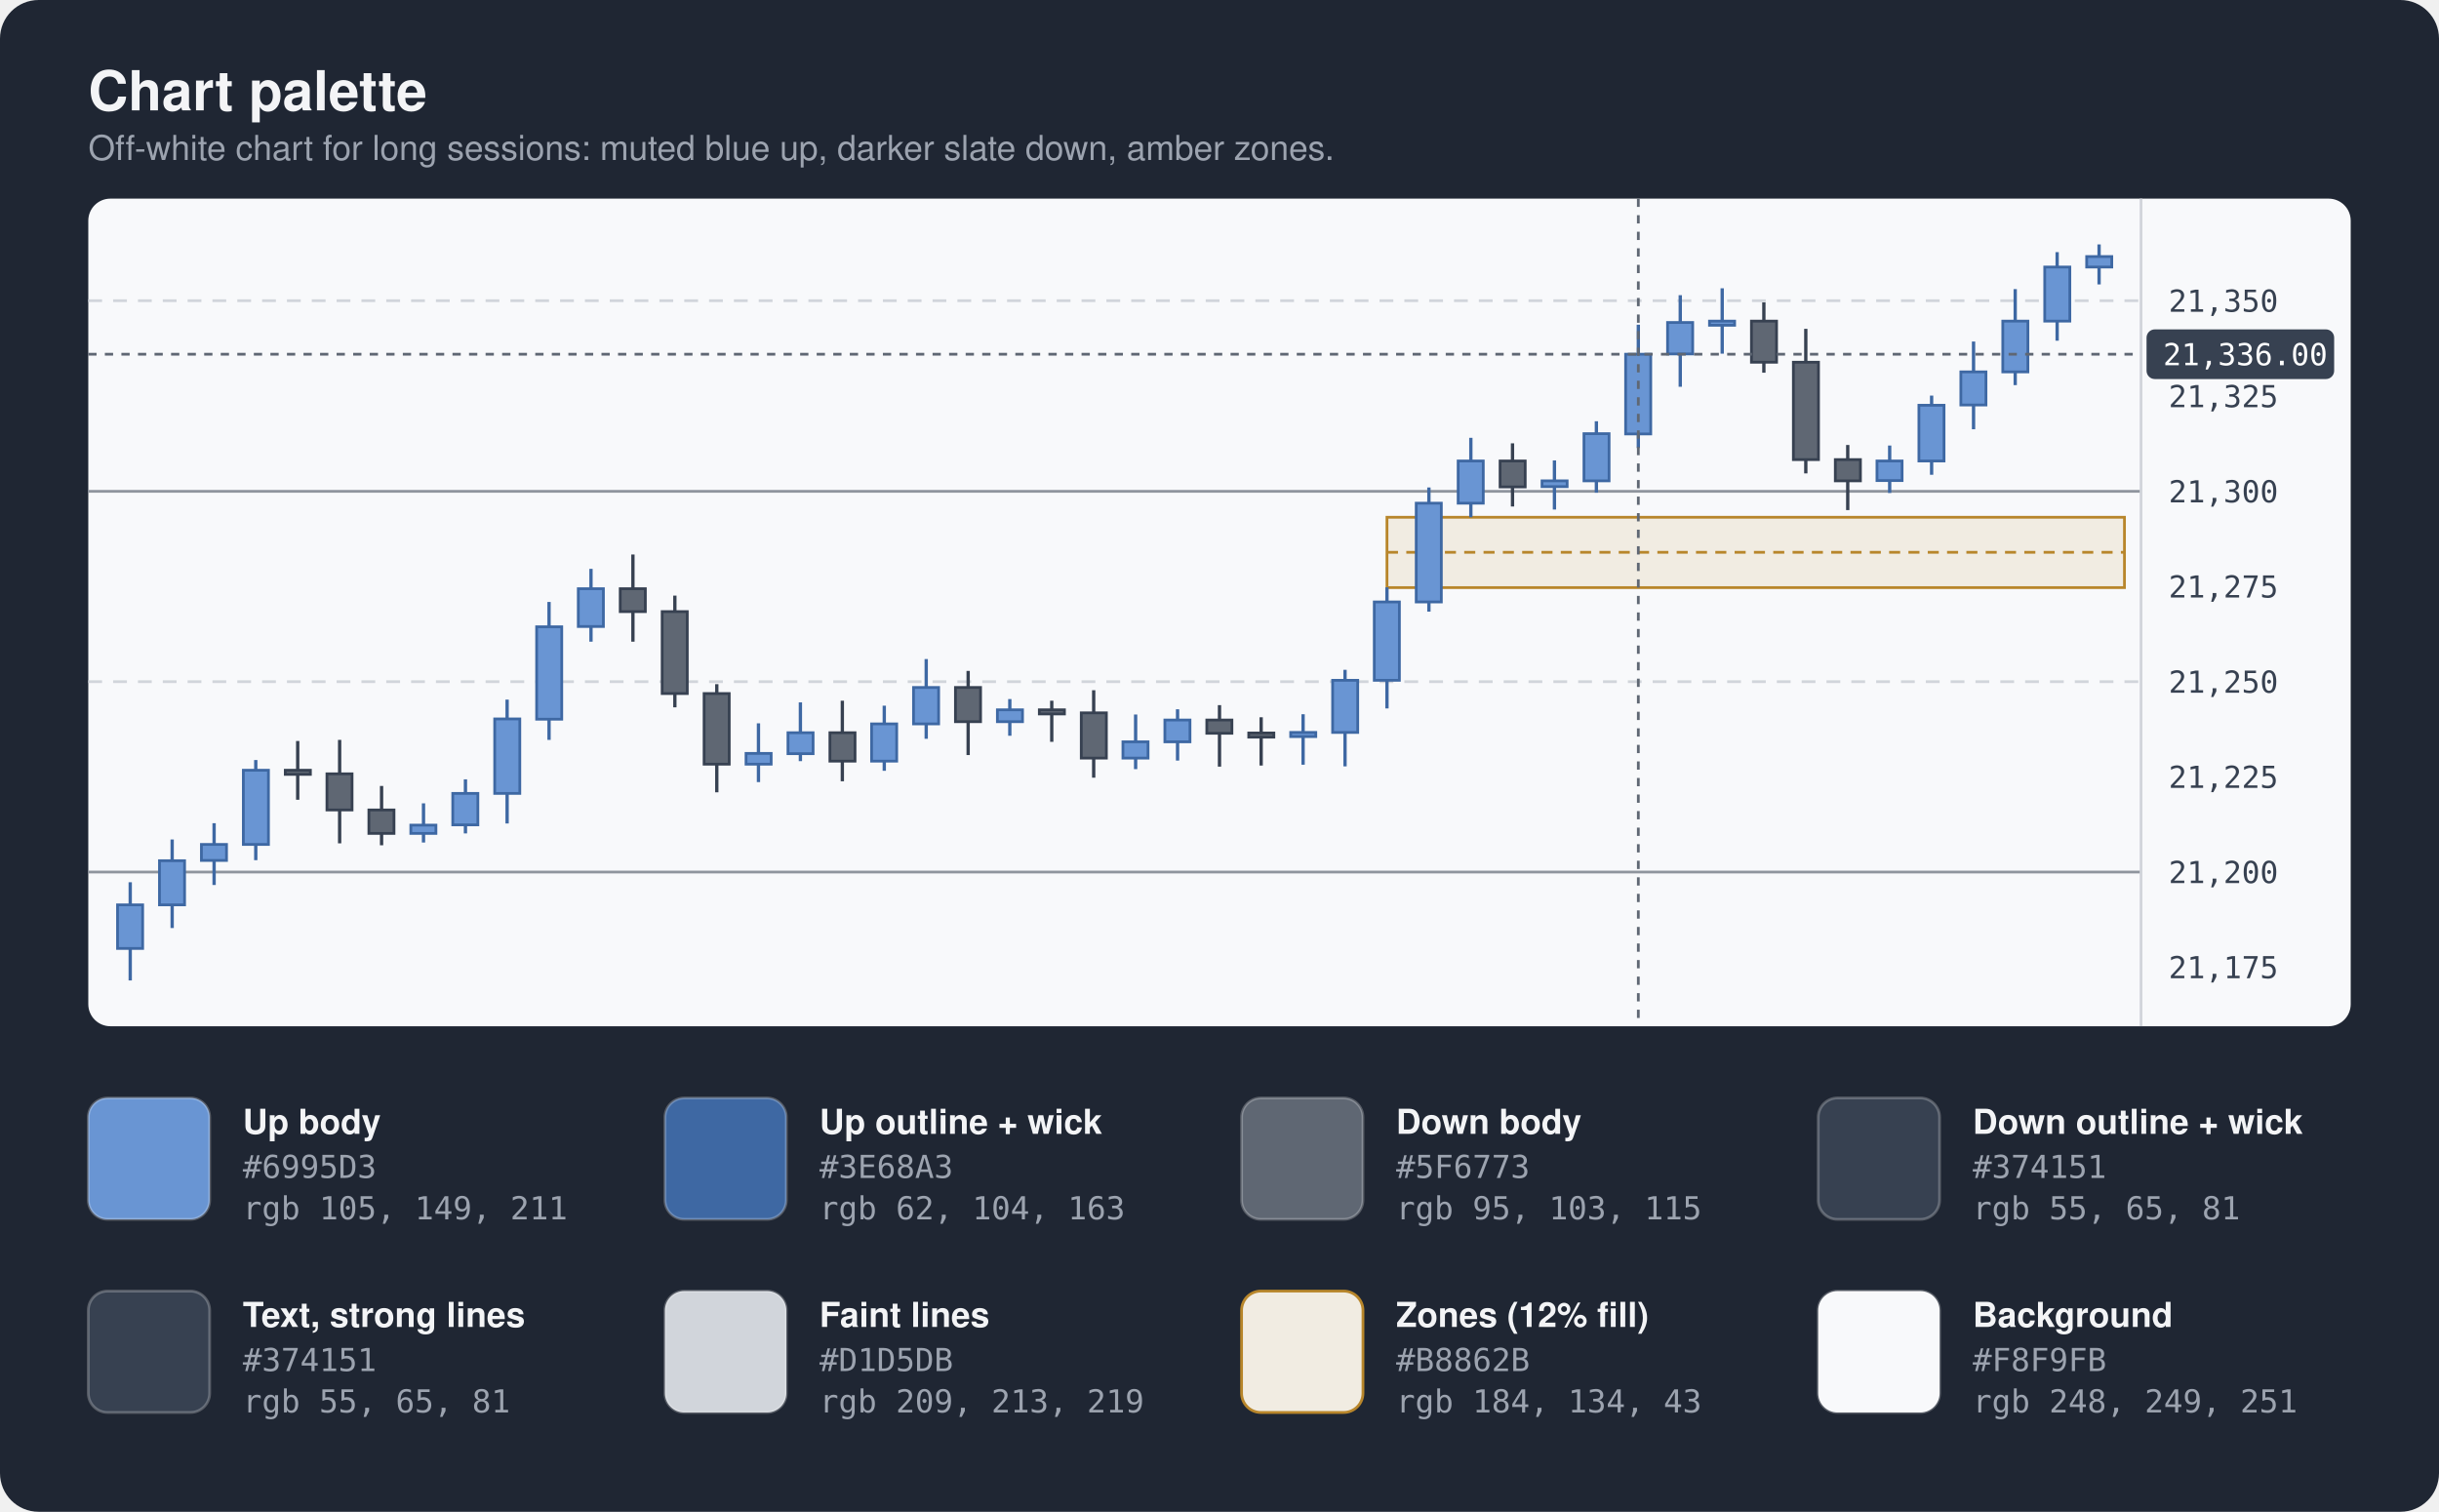
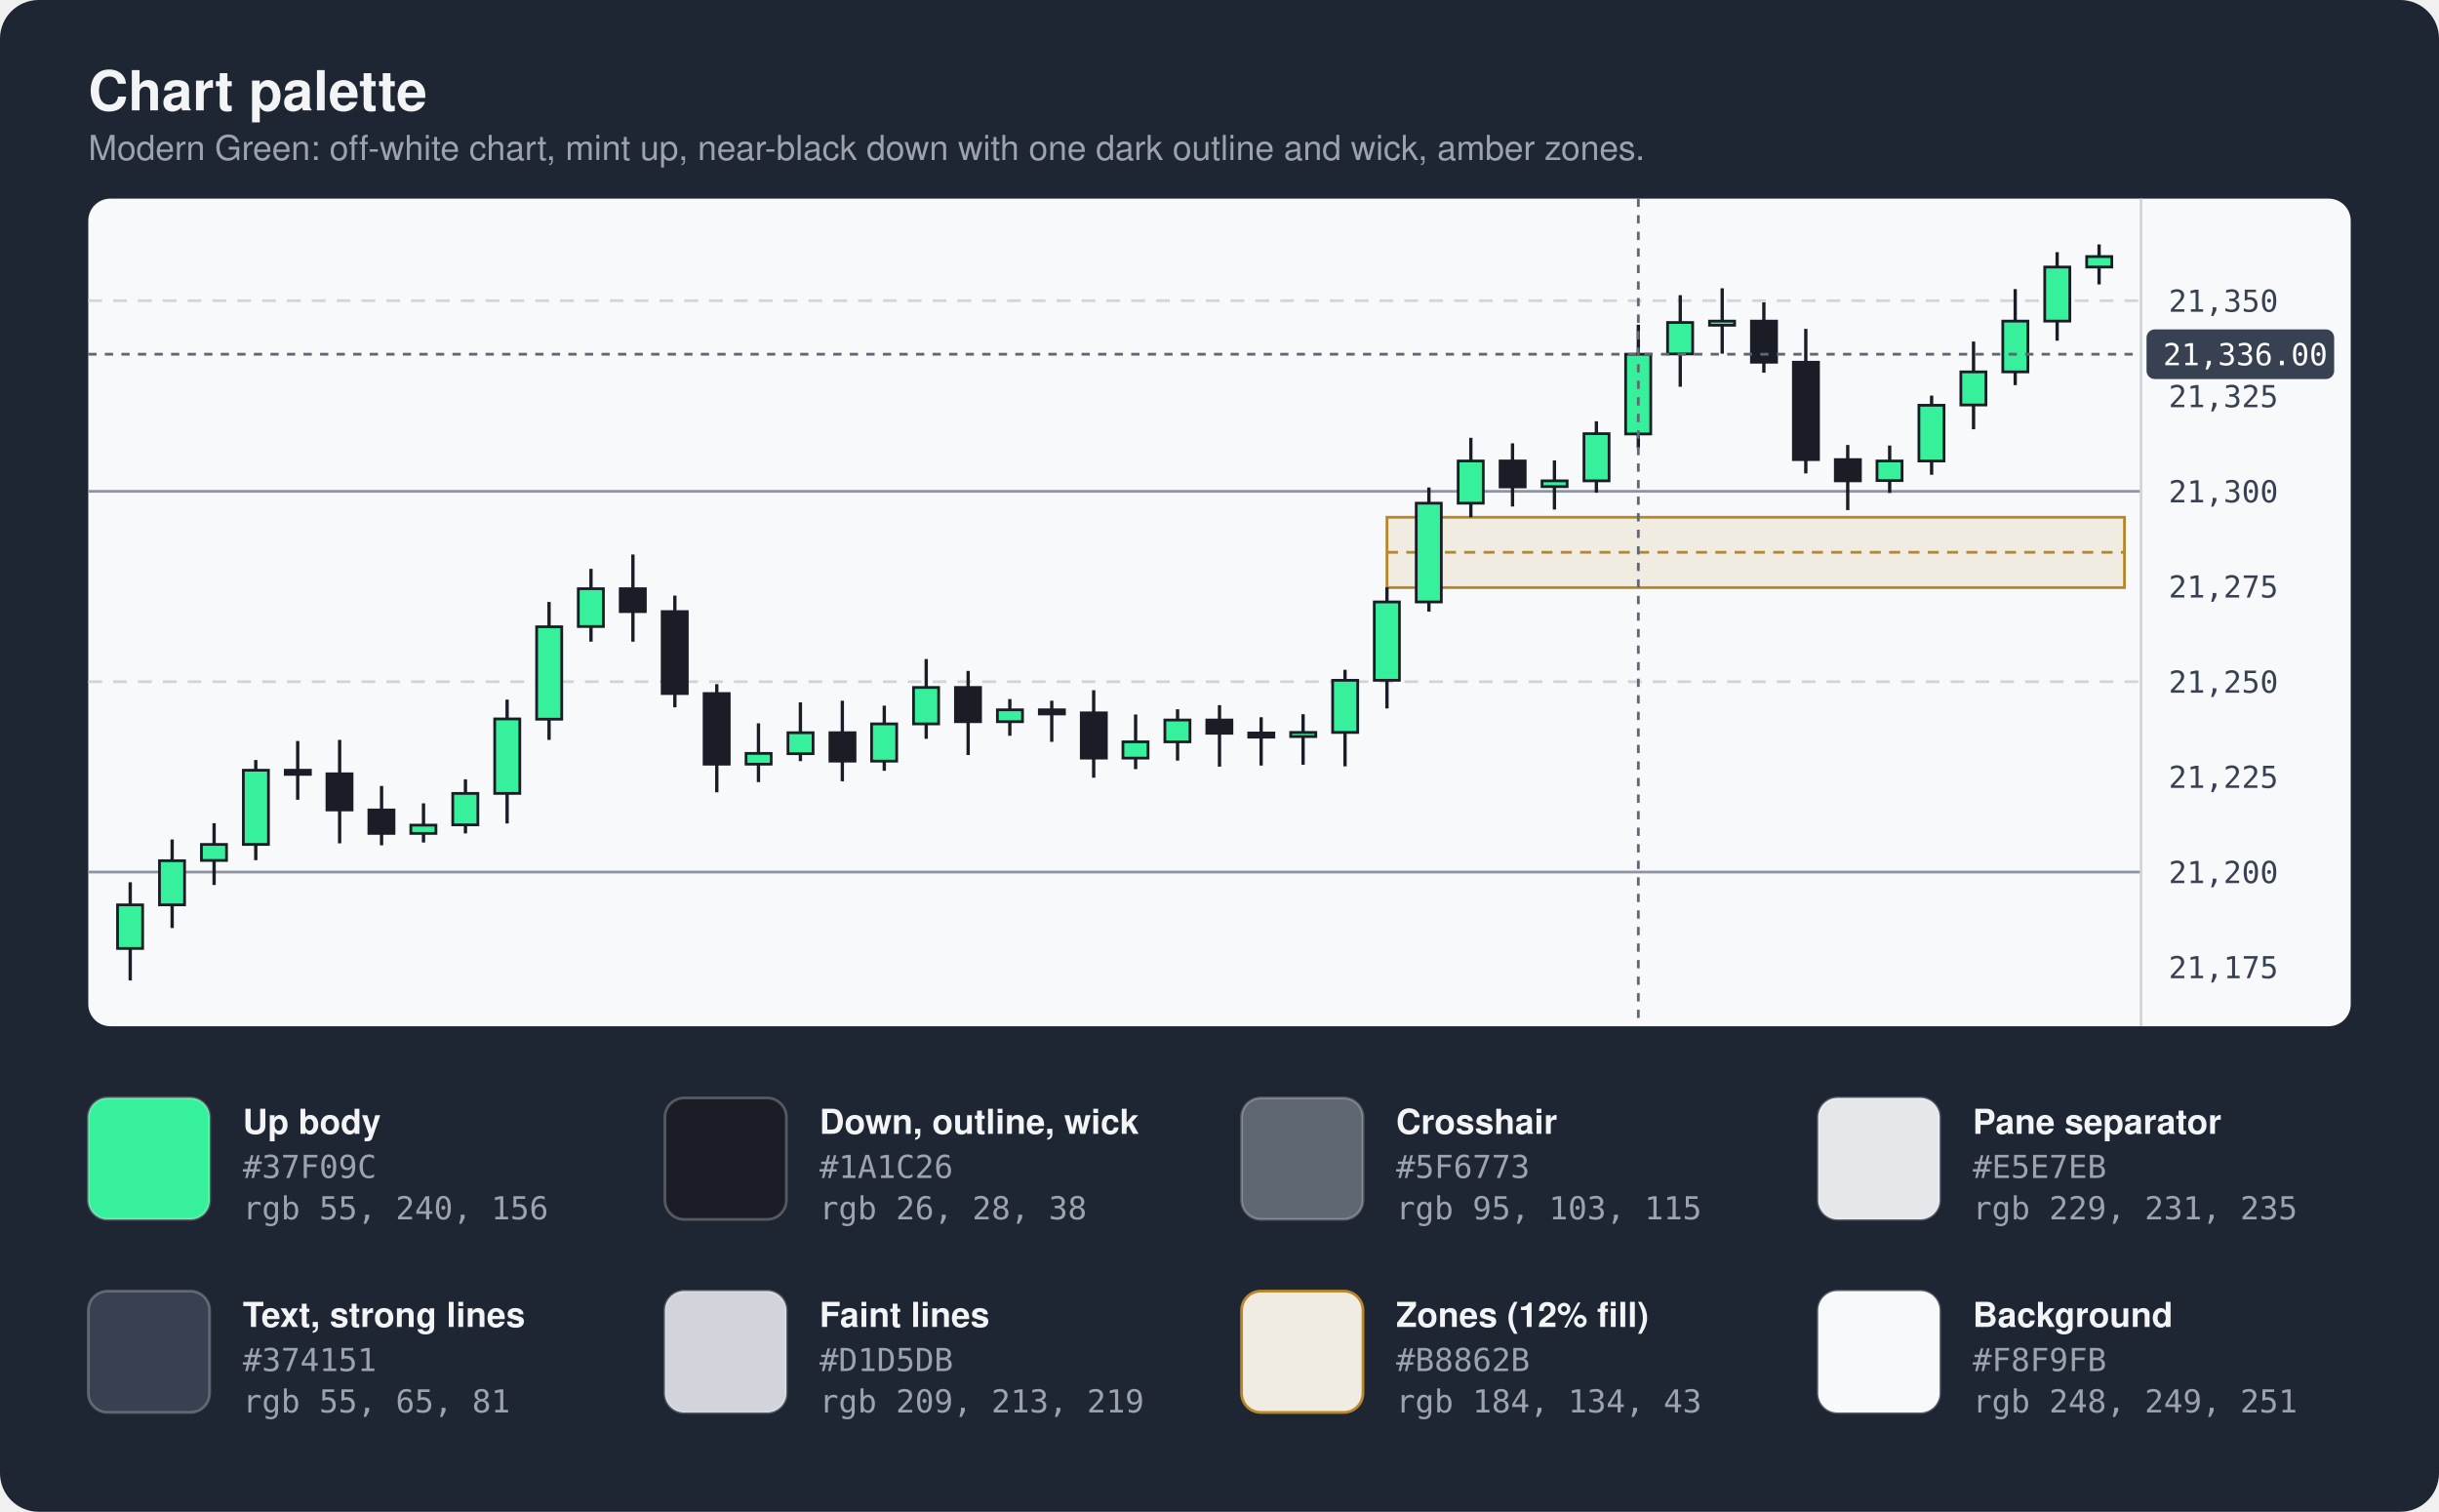
<svg xmlns="http://www.w3.org/2000/svg" width="884" height="548" viewBox="0 0 884 548" font-family="-apple-system, BlinkMacSystemFont, 'Segoe UI', Helvetica, Arial, sans-serif">
  <rect width="884" height="548" rx="14" fill="#1F2633" />
  <text x="32" y="40" font-size="20" font-weight="600" fill="#F3F4F6">Chart palette</text>
-   <text x="32" y="58" font-size="12.5" fill="#9CA3AF">Off-white chart for long sessions: muted blue up, darker slate down, amber zones.</text>
+   <text x="32" y="58" font-size="12.5" fill="#9CA3AF">Modern Green: off-white chart, mint up, near-black down with one dark outline and wick, amber zones.</text>
  <rect x="32" y="72" width="820" height="300" rx="8" fill="#F8F9FB" />
  <text x="786" y="354.6" font-size="11" fill="#374151" font-family="ui-monospace, SFMono-Regular, Menlo, Consolas, monospace">21,175</text>
  <line x1="32" y1="316.1" x2="776" y2="316.1" stroke="#8F959E" stroke-width="1" />
  <text x="786" y="320.1" font-size="11" fill="#374151" font-family="ui-monospace, SFMono-Regular, Menlo, Consolas, monospace">21,200</text>
  <text x="786" y="285.6" font-size="11" fill="#374151" font-family="ui-monospace, SFMono-Regular, Menlo, Consolas, monospace">21,225</text>
  <line x1="32" y1="247.1" x2="776" y2="247.1" stroke="#D1D5DB" stroke-width="1" stroke-dasharray="5 4" />
  <text x="786" y="251.1" font-size="11" fill="#374151" font-family="ui-monospace, SFMono-Regular, Menlo, Consolas, monospace">21,250</text>
  <text x="786" y="216.6" font-size="11" fill="#374151" font-family="ui-monospace, SFMono-Regular, Menlo, Consolas, monospace">21,275</text>
  <line x1="32" y1="178.1" x2="776" y2="178.1" stroke="#8F959E" stroke-width="1" />
  <text x="786" y="182.1" font-size="11" fill="#374151" font-family="ui-monospace, SFMono-Regular, Menlo, Consolas, monospace">21,300</text>
  <text x="786" y="147.6" font-size="11" fill="#374151" font-family="ui-monospace, SFMono-Regular, Menlo, Consolas, monospace">21,325</text>
  <line x1="32" y1="109.0" x2="776" y2="109.0" stroke="#D1D5DB" stroke-width="1" stroke-dasharray="5 4" />
  <text x="786" y="113.0" font-size="11" fill="#374151" font-family="ui-monospace, SFMono-Regular, Menlo, Consolas, monospace">21,350</text>
  <line x1="776" y1="72" x2="776" y2="372" stroke="#D1D5DB" />
  <rect x="502.7" y="187.5" width="267.3" height="25.5" fill="#B8862B" fill-opacity="0.12" stroke="#B8862B" />
  <line x1="502.7" y1="200.2" x2="770.0" y2="200.2" stroke="#B8862B" stroke-dasharray="4 3" />
-   <line x1="47.2" y1="319.8" x2="47.2" y2="355.4" stroke="#3E68A3" stroke-width="1.2" />
-   <rect x="42.6" y="328.0" width="9.1" height="15.8" fill="#6995D3" stroke="#3E68A3" stroke-width="1" />
-   <line x1="62.4" y1="304.3" x2="62.4" y2="336.4" stroke="#3E68A3" stroke-width="1.2" />
-   <rect x="57.8" y="312.0" width="9.1" height="16.0" fill="#6995D3" stroke="#3E68A3" stroke-width="1" />
-   <line x1="77.6" y1="298.4" x2="77.6" y2="320.8" stroke="#3E68A3" stroke-width="1.2" />
-   <rect x="73.0" y="306.1" width="9.1" height="5.8" fill="#6995D3" stroke="#3E68A3" stroke-width="1" />
-   <line x1="92.7" y1="275.5" x2="92.7" y2="311.8" stroke="#3E68A3" stroke-width="1.2" />
-   <rect x="88.2" y="279.2" width="9.1" height="26.9" fill="#6995D3" stroke="#3E68A3" stroke-width="1" />
-   <line x1="107.9" y1="268.6" x2="107.9" y2="289.9" stroke="#374151" stroke-width="1.2" />
-   <rect x="103.4" y="279.2" width="9.1" height="1.5" fill="#5F6773" stroke="#374151" stroke-width="1" />
-   <line x1="123.1" y1="268.2" x2="123.1" y2="305.7" stroke="#374151" stroke-width="1.2" />
-   <rect x="118.5" y="280.5" width="9.1" height="13.1" fill="#5F6773" stroke="#374151" stroke-width="1" />
-   <line x1="138.3" y1="284.9" x2="138.3" y2="306.4" stroke="#374151" stroke-width="1.2" />
-   <rect x="133.7" y="293.6" width="9.1" height="8.5" fill="#5F6773" stroke="#374151" stroke-width="1" />
-   <line x1="153.5" y1="291.2" x2="153.5" y2="305.4" stroke="#3E68A3" stroke-width="1.2" />
-   <rect x="148.9" y="299.1" width="9.1" height="3.0" fill="#6995D3" stroke="#3E68A3" stroke-width="1" />
-   <line x1="168.7" y1="282.5" x2="168.7" y2="302.1" stroke="#3E68A3" stroke-width="1.2" />
-   <rect x="164.1" y="287.6" width="9.1" height="11.4" fill="#6995D3" stroke="#3E68A3" stroke-width="1" />
-   <line x1="183.8" y1="253.6" x2="183.8" y2="298.5" stroke="#3E68A3" stroke-width="1.2" />
-   <rect x="179.3" y="260.6" width="9.1" height="27.0" fill="#6995D3" stroke="#3E68A3" stroke-width="1" />
-   <line x1="199.0" y1="218.2" x2="199.0" y2="268.2" stroke="#3E68A3" stroke-width="1.2" />
-   <rect x="194.5" y="227.2" width="9.1" height="33.5" fill="#6995D3" stroke="#3E68A3" stroke-width="1" />
-   <line x1="214.2" y1="206.2" x2="214.2" y2="232.6" stroke="#3E68A3" stroke-width="1.2" />
-   <rect x="209.6" y="213.4" width="9.1" height="13.7" fill="#6995D3" stroke="#3E68A3" stroke-width="1" />
-   <line x1="229.4" y1="201.0" x2="229.4" y2="232.6" stroke="#374151" stroke-width="1.2" />
-   <rect x="224.8" y="213.4" width="9.1" height="8.3" fill="#5F6773" stroke="#374151" stroke-width="1" />
-   <line x1="244.6" y1="215.9" x2="244.6" y2="256.4" stroke="#374151" stroke-width="1.2" />
-   <rect x="240.0" y="221.7" width="9.1" height="29.7" fill="#5F6773" stroke="#374151" stroke-width="1" />
-   <line x1="259.8" y1="248.0" x2="259.8" y2="287.2" stroke="#374151" stroke-width="1.2" />
-   <rect x="255.2" y="251.4" width="9.1" height="25.6" fill="#5F6773" stroke="#374151" stroke-width="1" />
-   <line x1="274.9" y1="262.2" x2="274.9" y2="283.5" stroke="#3E68A3" stroke-width="1.2" />
-   <rect x="270.4" y="273.1" width="9.1" height="3.9" fill="#6995D3" stroke="#3E68A3" stroke-width="1" />
-   <line x1="290.1" y1="254.6" x2="290.1" y2="275.9" stroke="#3E68A3" stroke-width="1.2" />
-   <rect x="285.6" y="265.6" width="9.1" height="7.6" fill="#6995D3" stroke="#3E68A3" stroke-width="1" />
-   <line x1="305.3" y1="254.0" x2="305.3" y2="283.2" stroke="#374151" stroke-width="1.2" />
-   <rect x="300.8" y="265.6" width="9.1" height="10.3" fill="#5F6773" stroke="#374151" stroke-width="1" />
-   <line x1="320.5" y1="255.8" x2="320.5" y2="279.4" stroke="#3E68A3" stroke-width="1.2" />
-   <rect x="315.9" y="262.4" width="9.1" height="13.5" fill="#6995D3" stroke="#3E68A3" stroke-width="1" />
-   <line x1="335.7" y1="238.9" x2="335.7" y2="267.8" stroke="#3E68A3" stroke-width="1.2" />
-   <rect x="331.1" y="249.2" width="9.1" height="13.2" fill="#6995D3" stroke="#3E68A3" stroke-width="1" />
-   <line x1="350.9" y1="243.2" x2="350.9" y2="273.7" stroke="#374151" stroke-width="1.2" />
-   <rect x="346.3" y="249.2" width="9.1" height="12.4" fill="#5F6773" stroke="#374151" stroke-width="1" />
-   <line x1="366.0" y1="253.4" x2="366.0" y2="266.7" stroke="#3E68A3" stroke-width="1.2" />
-   <rect x="361.5" y="257.3" width="9.1" height="4.3" fill="#6995D3" stroke="#3E68A3" stroke-width="1" />
-   <line x1="381.2" y1="254.0" x2="381.2" y2="268.9" stroke="#374151" stroke-width="1.2" />
-   <rect x="376.7" y="257.3" width="9.1" height="1.5" fill="#5F6773" stroke="#374151" stroke-width="1" />
-   <line x1="396.4" y1="250.2" x2="396.4" y2="281.9" stroke="#374151" stroke-width="1.2" />
-   <rect x="391.9" y="258.4" width="9.1" height="16.4" fill="#5F6773" stroke="#374151" stroke-width="1" />
-   <line x1="411.6" y1="259.0" x2="411.6" y2="278.8" stroke="#3E68A3" stroke-width="1.2" />
-   <rect x="407.0" y="268.9" width="9.1" height="5.9" fill="#6995D3" stroke="#3E68A3" stroke-width="1" />
-   <line x1="426.8" y1="257.1" x2="426.8" y2="275.7" stroke="#3E68A3" stroke-width="1.2" />
-   <rect x="422.2" y="261.0" width="9.1" height="7.9" fill="#6995D3" stroke="#3E68A3" stroke-width="1" />
-   <line x1="442.0" y1="255.6" x2="442.0" y2="277.9" stroke="#374151" stroke-width="1.2" />
-   <rect x="437.4" y="261.0" width="9.1" height="4.8" fill="#5F6773" stroke="#374151" stroke-width="1" />
-   <line x1="457.1" y1="260.0" x2="457.1" y2="277.5" stroke="#374151" stroke-width="1.2" />
-   <rect x="452.6" y="265.7" width="9.1" height="1.5" fill="#5F6773" stroke="#374151" stroke-width="1" />
-   <line x1="472.3" y1="258.9" x2="472.3" y2="277.2" stroke="#3E68A3" stroke-width="1.2" />
-   <rect x="467.8" y="265.5" width="9.1" height="1.5" fill="#6995D3" stroke="#3E68A3" stroke-width="1" />
-   <line x1="487.5" y1="242.8" x2="487.5" y2="277.8" stroke="#3E68A3" stroke-width="1.2" />
-   <rect x="483.0" y="246.6" width="9.1" height="18.9" fill="#6995D3" stroke="#3E68A3" stroke-width="1" />
-   <line x1="502.7" y1="212.9" x2="502.7" y2="256.8" stroke="#3E68A3" stroke-width="1.2" />
-   <rect x="498.1" y="218.2" width="9.1" height="28.4" fill="#6995D3" stroke="#3E68A3" stroke-width="1" />
-   <line x1="517.9" y1="176.7" x2="517.9" y2="221.7" stroke="#3E68A3" stroke-width="1.2" />
-   <rect x="513.3" y="182.4" width="9.1" height="35.8" fill="#6995D3" stroke="#3E68A3" stroke-width="1" />
-   <line x1="533.1" y1="158.7" x2="533.1" y2="187.5" stroke="#3E68A3" stroke-width="1.2" />
-   <rect x="528.5" y="167.1" width="9.1" height="15.3" fill="#6995D3" stroke="#3E68A3" stroke-width="1" />
-   <line x1="548.2" y1="160.7" x2="548.2" y2="183.6" stroke="#374151" stroke-width="1.2" />
-   <rect x="543.7" y="167.1" width="9.1" height="9.4" fill="#5F6773" stroke="#374151" stroke-width="1" />
-   <line x1="563.4" y1="166.9" x2="563.4" y2="184.7" stroke="#3E68A3" stroke-width="1.2" />
-   <rect x="558.9" y="174.3" width="9.1" height="2.1" fill="#6995D3" stroke="#3E68A3" stroke-width="1" />
-   <line x1="578.6" y1="152.7" x2="578.6" y2="178.6" stroke="#3E68A3" stroke-width="1.2" />
-   <rect x="574.1" y="157.2" width="9.1" height="17.1" fill="#6995D3" stroke="#3E68A3" stroke-width="1" />
-   <line x1="593.8" y1="117.7" x2="593.8" y2="162.4" stroke="#3E68A3" stroke-width="1.2" />
-   <rect x="589.2" y="128.4" width="9.1" height="28.9" fill="#6995D3" stroke="#3E68A3" stroke-width="1" />
-   <line x1="609.0" y1="107.0" x2="609.0" y2="140.2" stroke="#3E68A3" stroke-width="1.2" />
-   <rect x="604.4" y="116.9" width="9.1" height="11.4" fill="#6995D3" stroke="#3E68A3" stroke-width="1" />
-   <line x1="624.2" y1="104.5" x2="624.2" y2="128.2" stroke="#3E68A3" stroke-width="1.2" />
-   <rect x="619.6" y="116.4" width="9.1" height="1.5" fill="#6995D3" stroke="#3E68A3" stroke-width="1" />
-   <line x1="639.3" y1="109.6" x2="639.3" y2="135.1" stroke="#374151" stroke-width="1.2" />
-   <rect x="634.8" y="116.4" width="9.1" height="14.9" fill="#5F6773" stroke="#374151" stroke-width="1" />
-   <line x1="654.5" y1="119.2" x2="654.5" y2="171.6" stroke="#374151" stroke-width="1.2" />
-   <rect x="650.0" y="131.3" width="9.1" height="35.3" fill="#5F6773" stroke="#374151" stroke-width="1" />
-   <line x1="669.7" y1="161.3" x2="669.7" y2="184.9" stroke="#374151" stroke-width="1.2" />
-   <rect x="665.2" y="166.6" width="9.1" height="7.7" fill="#5F6773" stroke="#374151" stroke-width="1" />
-   <line x1="684.9" y1="161.5" x2="684.9" y2="178.7" stroke="#3E68A3" stroke-width="1.2" />
-   <rect x="680.3" y="167.1" width="9.1" height="7.1" fill="#6995D3" stroke="#3E68A3" stroke-width="1" />
-   <line x1="700.1" y1="143.4" x2="700.1" y2="172.1" stroke="#3E68A3" stroke-width="1.2" />
-   <rect x="695.5" y="146.9" width="9.1" height="20.2" fill="#6995D3" stroke="#3E68A3" stroke-width="1" />
-   <line x1="715.3" y1="123.8" x2="715.3" y2="155.6" stroke="#3E68A3" stroke-width="1.2" />
-   <rect x="710.7" y="134.8" width="9.1" height="12.0" fill="#6995D3" stroke="#3E68A3" stroke-width="1" />
-   <line x1="730.4" y1="104.8" x2="730.4" y2="139.6" stroke="#3E68A3" stroke-width="1.2" />
-   <rect x="725.9" y="116.4" width="9.1" height="18.4" fill="#6995D3" stroke="#3E68A3" stroke-width="1" />
-   <line x1="745.6" y1="91.4" x2="745.6" y2="123.5" stroke="#3E68A3" stroke-width="1.2" />
-   <rect x="741.1" y="96.8" width="9.1" height="19.6" fill="#6995D3" stroke="#3E68A3" stroke-width="1" />
-   <line x1="760.8" y1="88.6" x2="760.8" y2="103.1" stroke="#3E68A3" stroke-width="1.2" />
-   <rect x="756.3" y="93.0" width="9.1" height="3.8" fill="#6995D3" stroke="#3E68A3" stroke-width="1" />
+   <line x1="47.2" y1="319.8" x2="47.2" y2="355.4" stroke="#1A1C26" stroke-width="1.2" />
+   <rect x="42.6" y="328.0" width="9.1" height="15.8" fill="#37F09C" stroke="#1A1C26" stroke-width="1" />
+   <line x1="62.4" y1="304.3" x2="62.4" y2="336.4" stroke="#1A1C26" stroke-width="1.2" />
+   <rect x="57.8" y="312.0" width="9.1" height="16.0" fill="#37F09C" stroke="#1A1C26" stroke-width="1" />
+   <line x1="77.6" y1="298.4" x2="77.6" y2="320.8" stroke="#1A1C26" stroke-width="1.2" />
+   <rect x="73.0" y="306.1" width="9.1" height="5.8" fill="#37F09C" stroke="#1A1C26" stroke-width="1" />
+   <line x1="92.7" y1="275.5" x2="92.7" y2="311.8" stroke="#1A1C26" stroke-width="1.2" />
+   <rect x="88.2" y="279.2" width="9.1" height="26.9" fill="#37F09C" stroke="#1A1C26" stroke-width="1" />
+   <line x1="107.9" y1="268.6" x2="107.9" y2="289.9" stroke="#1A1C26" stroke-width="1.2" />
+   <rect x="103.4" y="279.2" width="9.1" height="1.5" fill="#1A1C26" stroke="#1A1C26" stroke-width="1" />
+   <line x1="123.1" y1="268.2" x2="123.1" y2="305.7" stroke="#1A1C26" stroke-width="1.2" />
+   <rect x="118.5" y="280.5" width="9.1" height="13.1" fill="#1A1C26" stroke="#1A1C26" stroke-width="1" />
+   <line x1="138.3" y1="284.9" x2="138.3" y2="306.4" stroke="#1A1C26" stroke-width="1.2" />
+   <rect x="133.7" y="293.6" width="9.1" height="8.5" fill="#1A1C26" stroke="#1A1C26" stroke-width="1" />
+   <line x1="153.5" y1="291.2" x2="153.5" y2="305.4" stroke="#1A1C26" stroke-width="1.2" />
+   <rect x="148.9" y="299.1" width="9.1" height="3.0" fill="#37F09C" stroke="#1A1C26" stroke-width="1" />
+   <line x1="168.7" y1="282.5" x2="168.7" y2="302.1" stroke="#1A1C26" stroke-width="1.2" />
+   <rect x="164.1" y="287.6" width="9.1" height="11.4" fill="#37F09C" stroke="#1A1C26" stroke-width="1" />
+   <line x1="183.8" y1="253.6" x2="183.8" y2="298.5" stroke="#1A1C26" stroke-width="1.2" />
+   <rect x="179.3" y="260.6" width="9.1" height="27.0" fill="#37F09C" stroke="#1A1C26" stroke-width="1" />
+   <line x1="199.0" y1="218.2" x2="199.0" y2="268.2" stroke="#1A1C26" stroke-width="1.2" />
+   <rect x="194.5" y="227.2" width="9.1" height="33.5" fill="#37F09C" stroke="#1A1C26" stroke-width="1" />
+   <line x1="214.2" y1="206.2" x2="214.2" y2="232.6" stroke="#1A1C26" stroke-width="1.2" />
+   <rect x="209.6" y="213.4" width="9.1" height="13.7" fill="#37F09C" stroke="#1A1C26" stroke-width="1" />
+   <line x1="229.4" y1="201.0" x2="229.4" y2="232.6" stroke="#1A1C26" stroke-width="1.2" />
+   <rect x="224.8" y="213.4" width="9.1" height="8.3" fill="#1A1C26" stroke="#1A1C26" stroke-width="1" />
+   <line x1="244.6" y1="215.9" x2="244.6" y2="256.4" stroke="#1A1C26" stroke-width="1.2" />
+   <rect x="240.0" y="221.7" width="9.1" height="29.7" fill="#1A1C26" stroke="#1A1C26" stroke-width="1" />
+   <line x1="259.8" y1="248.0" x2="259.8" y2="287.2" stroke="#1A1C26" stroke-width="1.2" />
+   <rect x="255.2" y="251.4" width="9.1" height="25.6" fill="#1A1C26" stroke="#1A1C26" stroke-width="1" />
+   <line x1="274.9" y1="262.2" x2="274.9" y2="283.5" stroke="#1A1C26" stroke-width="1.2" />
+   <rect x="270.4" y="273.1" width="9.1" height="3.9" fill="#37F09C" stroke="#1A1C26" stroke-width="1" />
+   <line x1="290.1" y1="254.6" x2="290.1" y2="275.9" stroke="#1A1C26" stroke-width="1.2" />
+   <rect x="285.6" y="265.6" width="9.1" height="7.6" fill="#37F09C" stroke="#1A1C26" stroke-width="1" />
+   <line x1="305.3" y1="254.0" x2="305.3" y2="283.2" stroke="#1A1C26" stroke-width="1.2" />
+   <rect x="300.8" y="265.6" width="9.1" height="10.3" fill="#1A1C26" stroke="#1A1C26" stroke-width="1" />
+   <line x1="320.5" y1="255.8" x2="320.5" y2="279.4" stroke="#1A1C26" stroke-width="1.2" />
+   <rect x="315.9" y="262.4" width="9.1" height="13.5" fill="#37F09C" stroke="#1A1C26" stroke-width="1" />
+   <line x1="335.7" y1="238.9" x2="335.7" y2="267.8" stroke="#1A1C26" stroke-width="1.2" />
+   <rect x="331.1" y="249.2" width="9.1" height="13.2" fill="#37F09C" stroke="#1A1C26" stroke-width="1" />
+   <line x1="350.9" y1="243.2" x2="350.9" y2="273.7" stroke="#1A1C26" stroke-width="1.2" />
+   <rect x="346.3" y="249.2" width="9.1" height="12.4" fill="#1A1C26" stroke="#1A1C26" stroke-width="1" />
+   <line x1="366.0" y1="253.4" x2="366.0" y2="266.7" stroke="#1A1C26" stroke-width="1.2" />
+   <rect x="361.5" y="257.3" width="9.1" height="4.3" fill="#37F09C" stroke="#1A1C26" stroke-width="1" />
+   <line x1="381.2" y1="254.0" x2="381.2" y2="268.9" stroke="#1A1C26" stroke-width="1.2" />
+   <rect x="376.7" y="257.3" width="9.1" height="1.5" fill="#1A1C26" stroke="#1A1C26" stroke-width="1" />
+   <line x1="396.4" y1="250.2" x2="396.4" y2="281.9" stroke="#1A1C26" stroke-width="1.2" />
+   <rect x="391.9" y="258.4" width="9.1" height="16.4" fill="#1A1C26" stroke="#1A1C26" stroke-width="1" />
+   <line x1="411.6" y1="259.0" x2="411.6" y2="278.8" stroke="#1A1C26" stroke-width="1.2" />
+   <rect x="407.0" y="268.9" width="9.1" height="5.9" fill="#37F09C" stroke="#1A1C26" stroke-width="1" />
+   <line x1="426.8" y1="257.1" x2="426.8" y2="275.7" stroke="#1A1C26" stroke-width="1.2" />
+   <rect x="422.2" y="261.0" width="9.1" height="7.9" fill="#37F09C" stroke="#1A1C26" stroke-width="1" />
+   <line x1="442.0" y1="255.6" x2="442.0" y2="277.9" stroke="#1A1C26" stroke-width="1.2" />
+   <rect x="437.4" y="261.0" width="9.1" height="4.8" fill="#1A1C26" stroke="#1A1C26" stroke-width="1" />
+   <line x1="457.1" y1="260.0" x2="457.1" y2="277.5" stroke="#1A1C26" stroke-width="1.2" />
+   <rect x="452.6" y="265.7" width="9.1" height="1.5" fill="#1A1C26" stroke="#1A1C26" stroke-width="1" />
+   <line x1="472.3" y1="258.9" x2="472.3" y2="277.2" stroke="#1A1C26" stroke-width="1.2" />
+   <rect x="467.8" y="265.5" width="9.1" height="1.5" fill="#37F09C" stroke="#1A1C26" stroke-width="1" />
+   <line x1="487.5" y1="242.8" x2="487.5" y2="277.8" stroke="#1A1C26" stroke-width="1.2" />
+   <rect x="483.0" y="246.6" width="9.1" height="18.9" fill="#37F09C" stroke="#1A1C26" stroke-width="1" />
+   <line x1="502.7" y1="212.9" x2="502.7" y2="256.8" stroke="#1A1C26" stroke-width="1.2" />
+   <rect x="498.1" y="218.2" width="9.1" height="28.4" fill="#37F09C" stroke="#1A1C26" stroke-width="1" />
+   <line x1="517.9" y1="176.7" x2="517.9" y2="221.7" stroke="#1A1C26" stroke-width="1.2" />
+   <rect x="513.3" y="182.4" width="9.1" height="35.8" fill="#37F09C" stroke="#1A1C26" stroke-width="1" />
+   <line x1="533.1" y1="158.7" x2="533.1" y2="187.5" stroke="#1A1C26" stroke-width="1.2" />
+   <rect x="528.5" y="167.1" width="9.1" height="15.3" fill="#37F09C" stroke="#1A1C26" stroke-width="1" />
+   <line x1="548.2" y1="160.7" x2="548.2" y2="183.6" stroke="#1A1C26" stroke-width="1.2" />
+   <rect x="543.7" y="167.1" width="9.1" height="9.4" fill="#1A1C26" stroke="#1A1C26" stroke-width="1" />
+   <line x1="563.4" y1="166.9" x2="563.4" y2="184.7" stroke="#1A1C26" stroke-width="1.2" />
+   <rect x="558.9" y="174.3" width="9.1" height="2.1" fill="#37F09C" stroke="#1A1C26" stroke-width="1" />
+   <line x1="578.6" y1="152.7" x2="578.6" y2="178.6" stroke="#1A1C26" stroke-width="1.2" />
+   <rect x="574.1" y="157.2" width="9.1" height="17.1" fill="#37F09C" stroke="#1A1C26" stroke-width="1" />
+   <line x1="593.8" y1="117.7" x2="593.8" y2="162.4" stroke="#1A1C26" stroke-width="1.2" />
+   <rect x="589.2" y="128.4" width="9.1" height="28.9" fill="#37F09C" stroke="#1A1C26" stroke-width="1" />
+   <line x1="609.0" y1="107.0" x2="609.0" y2="140.2" stroke="#1A1C26" stroke-width="1.2" />
+   <rect x="604.4" y="116.9" width="9.1" height="11.4" fill="#37F09C" stroke="#1A1C26" stroke-width="1" />
+   <line x1="624.2" y1="104.5" x2="624.2" y2="128.2" stroke="#1A1C26" stroke-width="1.2" />
+   <rect x="619.6" y="116.4" width="9.1" height="1.5" fill="#37F09C" stroke="#1A1C26" stroke-width="1" />
+   <line x1="639.3" y1="109.6" x2="639.3" y2="135.1" stroke="#1A1C26" stroke-width="1.2" />
+   <rect x="634.8" y="116.4" width="9.1" height="14.9" fill="#1A1C26" stroke="#1A1C26" stroke-width="1" />
+   <line x1="654.5" y1="119.2" x2="654.5" y2="171.6" stroke="#1A1C26" stroke-width="1.2" />
+   <rect x="650.0" y="131.3" width="9.1" height="35.3" fill="#1A1C26" stroke="#1A1C26" stroke-width="1" />
+   <line x1="669.7" y1="161.3" x2="669.7" y2="184.9" stroke="#1A1C26" stroke-width="1.2" />
+   <rect x="665.2" y="166.6" width="9.1" height="7.7" fill="#1A1C26" stroke="#1A1C26" stroke-width="1" />
+   <line x1="684.9" y1="161.5" x2="684.9" y2="178.7" stroke="#1A1C26" stroke-width="1.2" />
+   <rect x="680.3" y="167.1" width="9.1" height="7.1" fill="#37F09C" stroke="#1A1C26" stroke-width="1" />
+   <line x1="700.1" y1="143.4" x2="700.1" y2="172.1" stroke="#1A1C26" stroke-width="1.2" />
+   <rect x="695.5" y="146.9" width="9.1" height="20.2" fill="#37F09C" stroke="#1A1C26" stroke-width="1" />
+   <line x1="715.3" y1="123.8" x2="715.3" y2="155.6" stroke="#1A1C26" stroke-width="1.2" />
+   <rect x="710.7" y="134.8" width="9.1" height="12.0" fill="#37F09C" stroke="#1A1C26" stroke-width="1" />
+   <line x1="730.4" y1="104.8" x2="730.4" y2="139.6" stroke="#1A1C26" stroke-width="1.2" />
+   <rect x="725.9" y="116.4" width="9.1" height="18.4" fill="#37F09C" stroke="#1A1C26" stroke-width="1" />
+   <line x1="745.6" y1="91.4" x2="745.6" y2="123.5" stroke="#1A1C26" stroke-width="1.2" />
+   <rect x="741.1" y="96.8" width="9.1" height="19.6" fill="#37F09C" stroke="#1A1C26" stroke-width="1" />
+   <line x1="760.8" y1="88.6" x2="760.8" y2="103.1" stroke="#1A1C26" stroke-width="1.2" />
+   <rect x="756.3" y="93.0" width="9.1" height="3.8" fill="#37F09C" stroke="#1A1C26" stroke-width="1" />
  <line x1="593.8" y1="72" x2="593.8" y2="372" stroke="#5F6773" stroke-dasharray="3 3" />
  <line x1="32" y1="128.4" x2="776" y2="128.4" stroke="#5F6773" stroke-dasharray="3 3" />
  <rect x="778" y="119.4" width="68" height="18" rx="3" fill="#374151" />
  <text x="784" y="132.4" font-size="11" fill="#FFFFFF" font-family="ui-monospace, SFMono-Regular, Menlo, Consolas, monospace">21,336.00</text>
-   <rect x="32.0" y="398" width="44" height="44" rx="7" fill="#6995D3" stroke="#FFFFFF" stroke-opacity="0.25" />
+   <rect x="32.0" y="398" width="44" height="44" rx="7" fill="#37F09C" stroke="#FFFFFF" stroke-opacity="0.25" />
  <text x="88.0" y="411" font-size="12.5" font-weight="600" fill="#F3F4F6">Up body</text>
-   <text x="88.0" y="427" font-size="11.5" fill="#9CA3AF" font-family="ui-monospace, SFMono-Regular, Menlo, Consolas, monospace">#6995D3</text>
-   <text x="88.0" y="442" font-size="11.5" fill="#9CA3AF" font-family="ui-monospace, SFMono-Regular, Menlo, Consolas, monospace">rgb 105, 149, 211</text>
-   <rect x="241.0" y="398" width="44" height="44" rx="7" fill="#3E68A3" stroke="#FFFFFF" stroke-opacity="0.25" />
-   <text x="297.0" y="411" font-size="12.5" font-weight="600" fill="#F3F4F6">Up outline + wick</text>
-   <text x="297.0" y="427" font-size="11.5" fill="#9CA3AF" font-family="ui-monospace, SFMono-Regular, Menlo, Consolas, monospace">#3E68A3</text>
-   <text x="297.0" y="442" font-size="11.5" fill="#9CA3AF" font-family="ui-monospace, SFMono-Regular, Menlo, Consolas, monospace">rgb 62, 104, 163</text>
+   <text x="88.0" y="427" font-size="11.5" fill="#9CA3AF" font-family="ui-monospace, SFMono-Regular, Menlo, Consolas, monospace">#37F09C</text>
+   <text x="88.0" y="442" font-size="11.5" fill="#9CA3AF" font-family="ui-monospace, SFMono-Regular, Menlo, Consolas, monospace">rgb 55, 240, 156</text>
+   <rect x="241.0" y="398" width="44" height="44" rx="7" fill="#1A1C26" stroke="#FFFFFF" stroke-opacity="0.25" />
+   <text x="297.0" y="411" font-size="12.5" font-weight="600" fill="#F3F4F6">Down, outline, wick</text>
+   <text x="297.0" y="427" font-size="11.5" fill="#9CA3AF" font-family="ui-monospace, SFMono-Regular, Menlo, Consolas, monospace">#1A1C26</text>
+   <text x="297.0" y="442" font-size="11.5" fill="#9CA3AF" font-family="ui-monospace, SFMono-Regular, Menlo, Consolas, monospace">rgb 26, 28, 38</text>
  <rect x="450.0" y="398" width="44" height="44" rx="7" fill="#5F6773" stroke="#FFFFFF" stroke-opacity="0.25" />
-   <text x="506.0" y="411" font-size="12.5" font-weight="600" fill="#F3F4F6">Down body</text>
+   <text x="506.0" y="411" font-size="12.5" font-weight="600" fill="#F3F4F6">Crosshair</text>
  <text x="506.0" y="427" font-size="11.5" fill="#9CA3AF" font-family="ui-monospace, SFMono-Regular, Menlo, Consolas, monospace">#5F6773</text>
  <text x="506.0" y="442" font-size="11.5" fill="#9CA3AF" font-family="ui-monospace, SFMono-Regular, Menlo, Consolas, monospace">rgb 95, 103, 115</text>
-   <rect x="659.0" y="398" width="44" height="44" rx="7" fill="#374151" stroke="#FFFFFF" stroke-opacity="0.25" />
-   <text x="715.0" y="411" font-size="12.5" font-weight="600" fill="#F3F4F6">Down outline + wick</text>
-   <text x="715.0" y="427" font-size="11.5" fill="#9CA3AF" font-family="ui-monospace, SFMono-Regular, Menlo, Consolas, monospace">#374151</text>
-   <text x="715.0" y="442" font-size="11.5" fill="#9CA3AF" font-family="ui-monospace, SFMono-Regular, Menlo, Consolas, monospace">rgb 55, 65, 81</text>
+   <rect x="659.0" y="398" width="44" height="44" rx="7" fill="#E5E7EB" stroke="#FFFFFF" stroke-opacity="0.25" />
+   <text x="715.0" y="411" font-size="12.5" font-weight="600" fill="#F3F4F6">Pane separator</text>
+   <text x="715.0" y="427" font-size="11.5" fill="#9CA3AF" font-family="ui-monospace, SFMono-Regular, Menlo, Consolas, monospace">#E5E7EB</text>
+   <text x="715.0" y="442" font-size="11.5" fill="#9CA3AF" font-family="ui-monospace, SFMono-Regular, Menlo, Consolas, monospace">rgb 229, 231, 235</text>
  <rect x="32.0" y="468" width="44" height="44" rx="7" fill="#374151" stroke="#FFFFFF" stroke-opacity="0.25" />
  <text x="88.0" y="481" font-size="12.5" font-weight="600" fill="#F3F4F6">Text, strong lines</text>
  <text x="88.0" y="497" font-size="11.5" fill="#9CA3AF" font-family="ui-monospace, SFMono-Regular, Menlo, Consolas, monospace">#374151</text>
  <text x="88.0" y="512" font-size="11.5" fill="#9CA3AF" font-family="ui-monospace, SFMono-Regular, Menlo, Consolas, monospace">rgb 55, 65, 81</text>
  <rect x="241.0" y="468" width="44" height="44" rx="7" fill="#D1D5DB" stroke="#FFFFFF" stroke-opacity="0.25" />
  <text x="297.0" y="481" font-size="12.5" font-weight="600" fill="#F3F4F6">Faint lines</text>
  <text x="297.0" y="497" font-size="11.5" fill="#9CA3AF" font-family="ui-monospace, SFMono-Regular, Menlo, Consolas, monospace">#D1D5DB</text>
  <text x="297.0" y="512" font-size="11.5" fill="#9CA3AF" font-family="ui-monospace, SFMono-Regular, Menlo, Consolas, monospace">rgb 209, 213, 219</text>
  <rect x="450.0" y="468" width="44" height="44" rx="7" fill="#F8F9FB" />
  <rect x="450.0" y="468" width="44" height="44" rx="7" fill="#B8862B" fill-opacity="0.12" stroke="#B8862B" />
  <text x="506.0" y="481" font-size="12.5" font-weight="600" fill="#F3F4F6">Zones (12% fill)</text>
  <text x="506.0" y="497" font-size="11.5" fill="#9CA3AF" font-family="ui-monospace, SFMono-Regular, Menlo, Consolas, monospace">#B8862B</text>
  <text x="506.0" y="512" font-size="11.5" fill="#9CA3AF" font-family="ui-monospace, SFMono-Regular, Menlo, Consolas, monospace">rgb 184, 134, 43</text>
  <rect x="659.0" y="468" width="44" height="44" rx="7" fill="#F8F9FB" stroke="#FFFFFF" stroke-opacity="0.25" />
  <text x="715.0" y="481" font-size="12.5" font-weight="600" fill="#F3F4F6">Background</text>
  <text x="715.0" y="497" font-size="11.5" fill="#9CA3AF" font-family="ui-monospace, SFMono-Regular, Menlo, Consolas, monospace">#F8F9FB</text>
  <text x="715.0" y="512" font-size="11.5" fill="#9CA3AF" font-family="ui-monospace, SFMono-Regular, Menlo, Consolas, monospace">rgb 248, 249, 251</text>
</svg>
